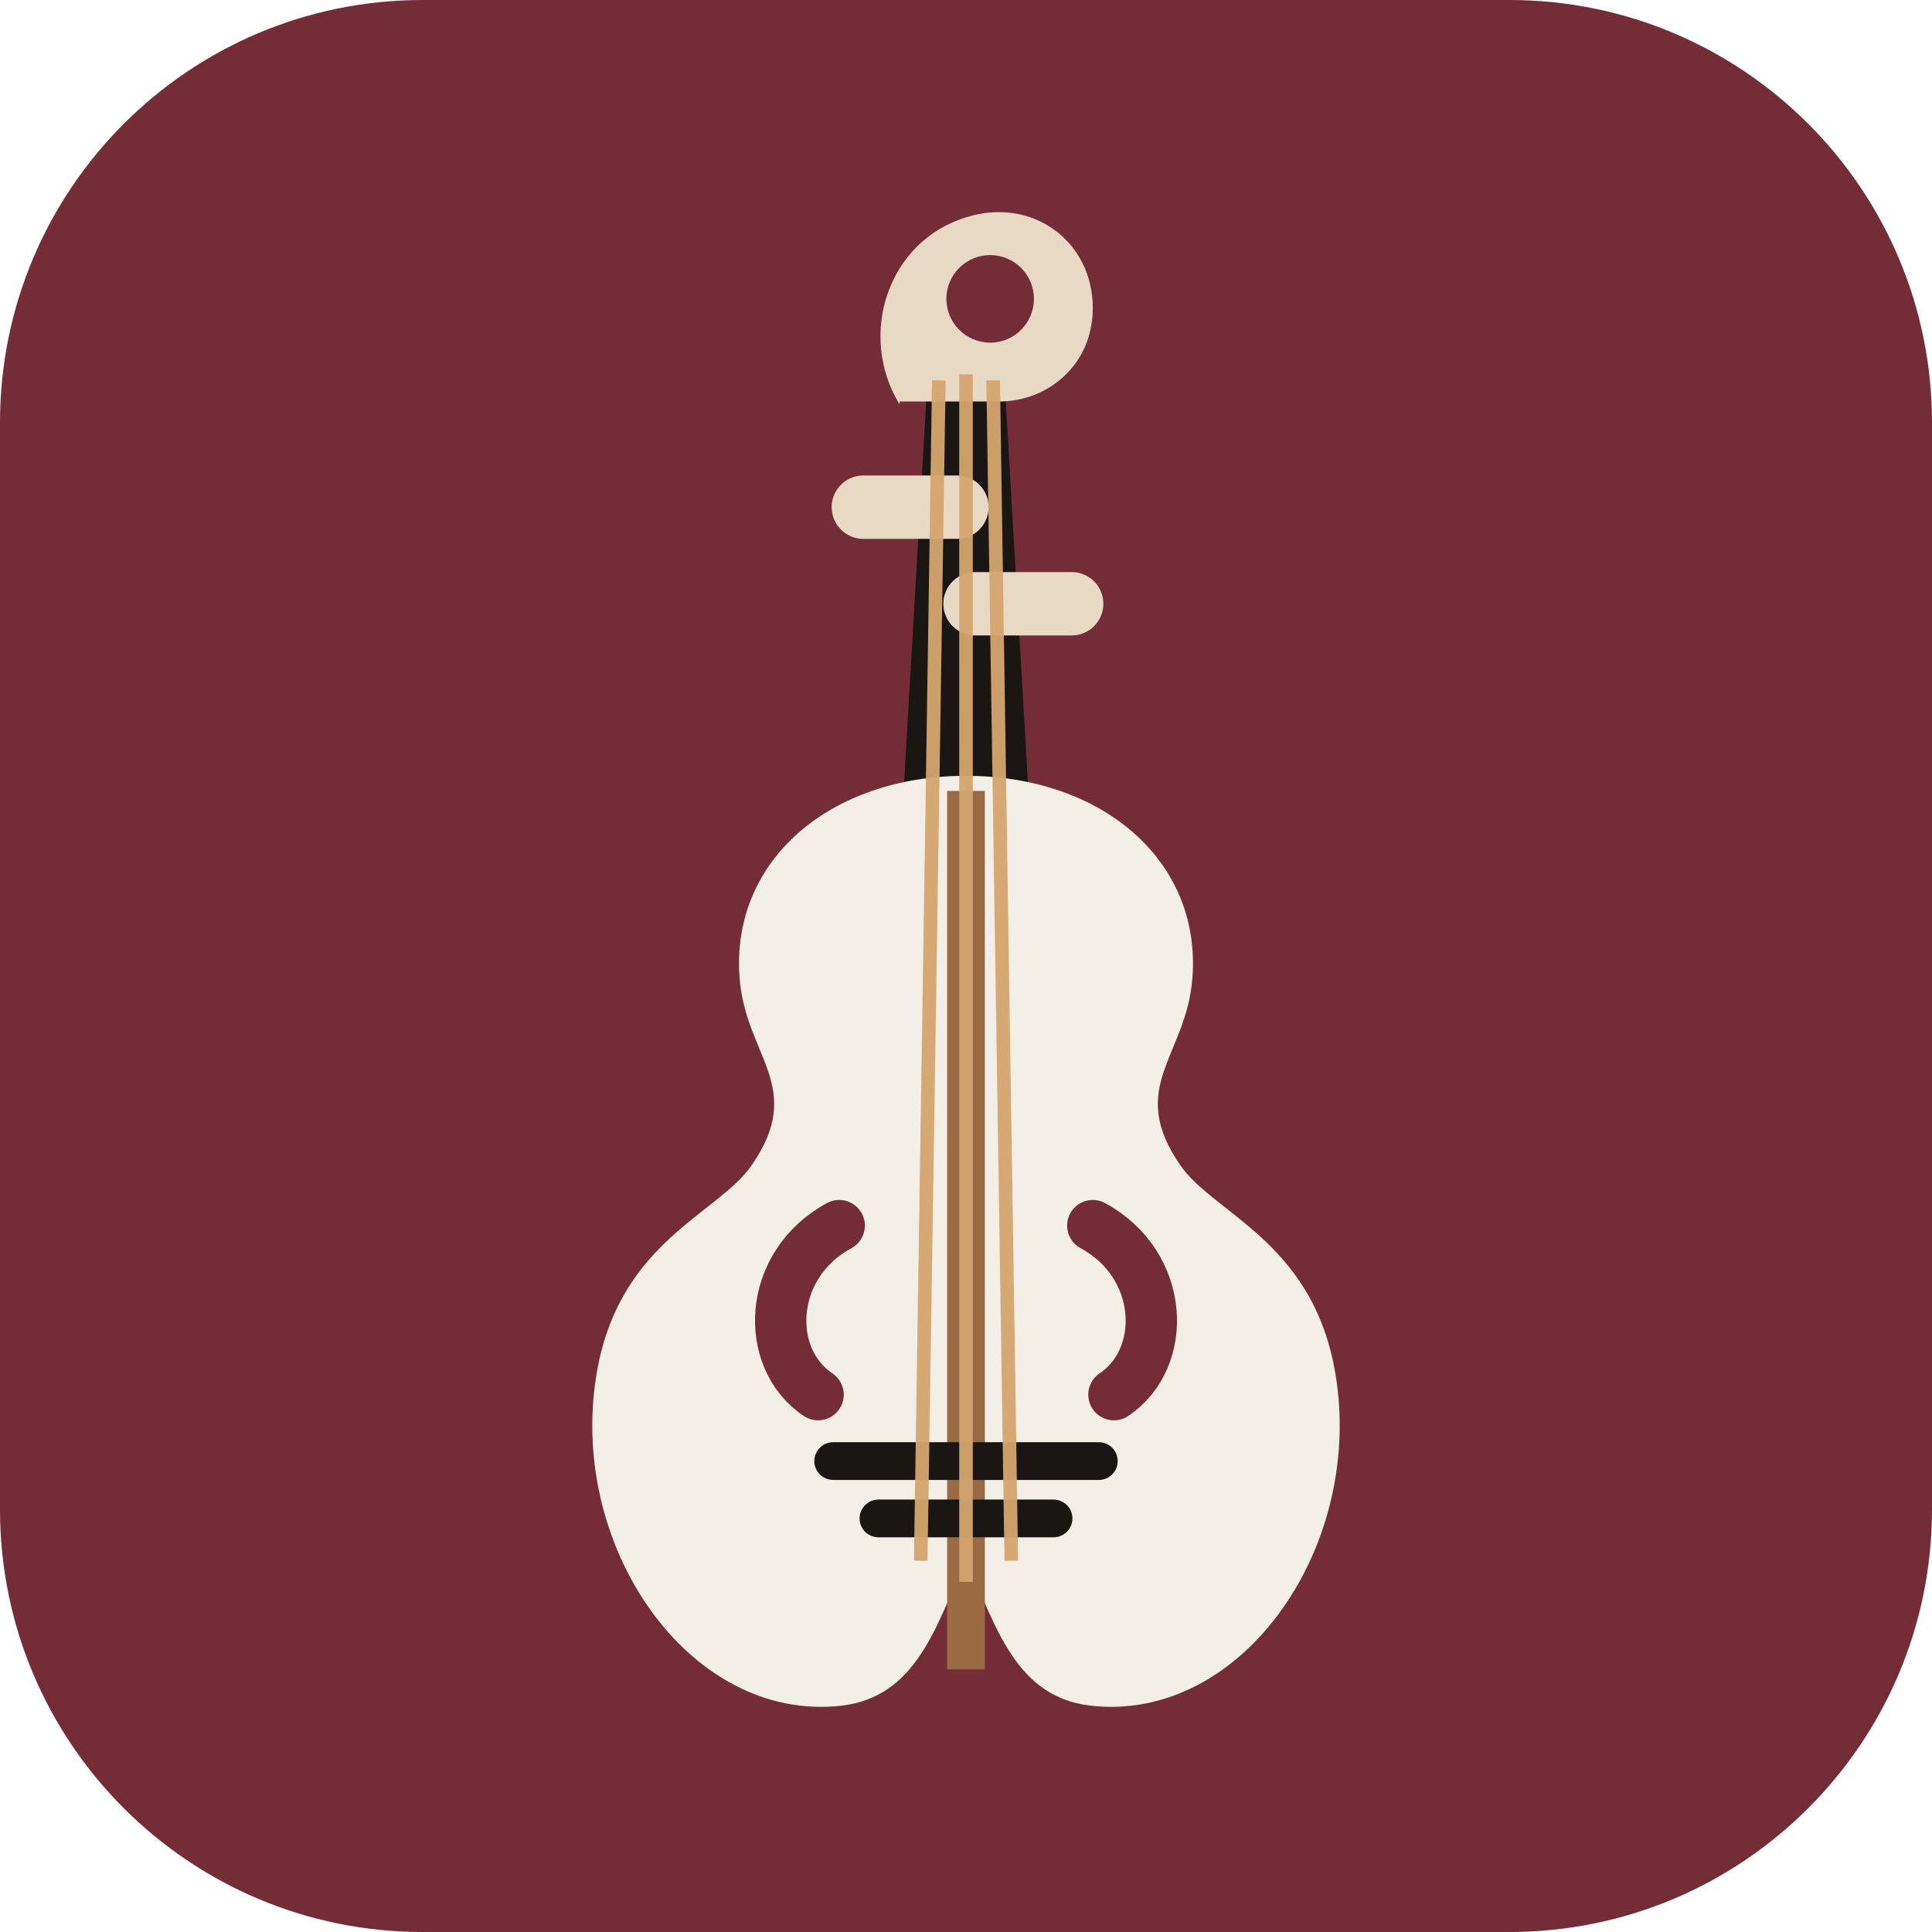
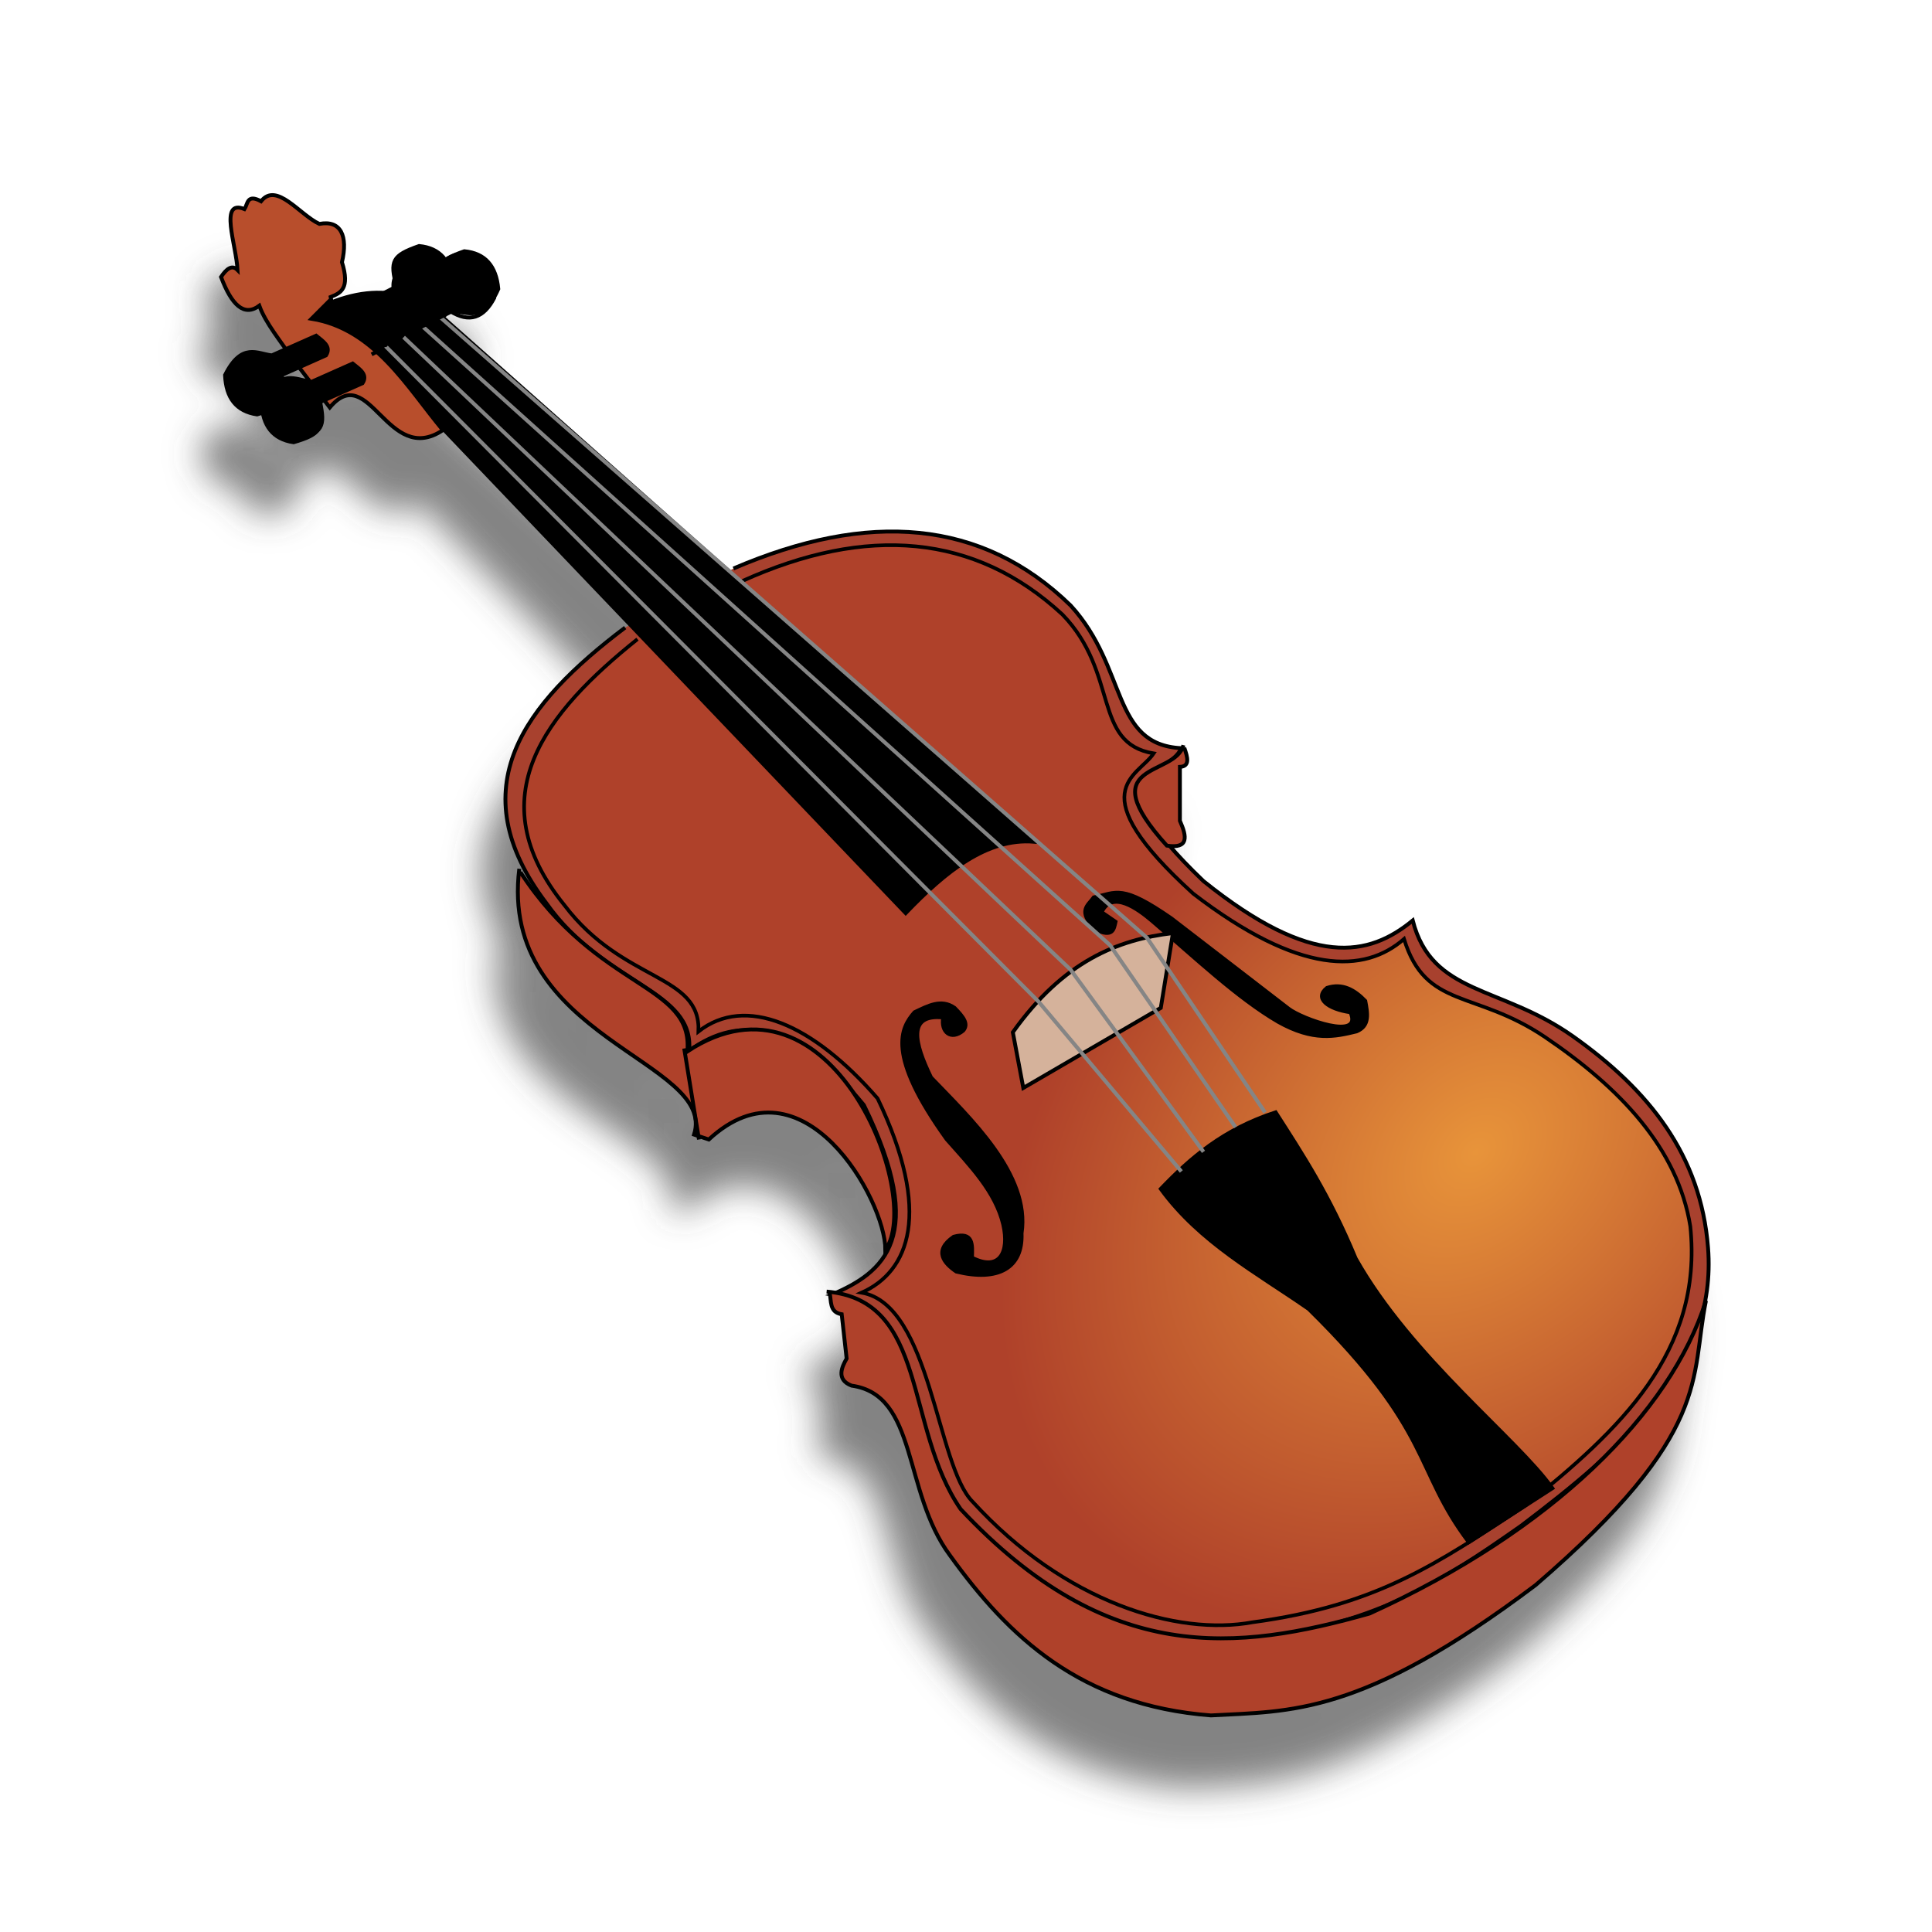
- <svg xmlns="http://www.w3.org/2000/svg" viewBox="0 0 64 64" role="img" aria-labelledby="title description">
-   <rect width="64" height="64" rx="14" fill="#742c37" />
-   <path d="M29.8 28.5 30.7 13h2.6l.9 15.5z" fill="#191614" />
-   <path d="M29.8 13.4c-1.4-2.3-.4-5.4 2.2-6.2 2.2-.7 4.2.8 4.2 3 0 1.9-1.5 3.1-3.1 3.1h-3.3z" fill="#e8d9c5" />
-   <circle cx="32.8" cy="9.9" r="1.45" fill="#742c37" />
-   <path d="M28.6 16.8h3.1M32.3 20h3.2" stroke="#e8d9c5" stroke-width="2.1" stroke-linecap="round" />
-   <path fill="#f3efe7" d="M32 25.7c-4.5 0-7.8 2.8-7.5 6.7.2 2.6 2.2 3.6.4 6.2-1.1 1.6-4.3 2.5-5.1 6.7-1.1 5.8 3 11.8 8.1 11.2 2.4-.3 3.1-2.5 4.1-4.9 1 2.4 1.7 4.6 4.1 4.9 5.1.6 9.2-5.4 8.1-11.2-.8-4.2-4-5.1-5.1-6.7-1.8-2.6.2-3.6.4-6.2.3-3.9-3-6.7-7.5-6.7z" />
-   <path d="M32 26.2v29.1" stroke="#9a6a45" stroke-width="1.25" />
-   <path d="M27.8 40.6c-2.4 1.3-2.5 4.4-.7 5.6m9.1-5.6c2.4 1.3 2.5 4.4.7 5.6" fill="none" stroke="#742c37" stroke-width="1.7" stroke-linecap="round" />
-   <path d="M27.6 48.4h8.8M29.1 50.3h5.8" stroke="#191614" stroke-width="1.25" stroke-linecap="round" />
-   <path d="M31.1 12.6 30.5 51.7M32 12.4v40M32.9 12.6l.6 39.1" stroke="#d5a56e" stroke-width=".45" opacity=".95" />
+ <svg xmlns="http://www.w3.org/2000/svg" id="svg7931" viewBox="0 0 500 500" version="1.0">
+   <defs id="defs7933">
+     <radialGradient id="radialGradient11091" gradientUnits="userSpaceOnUse" cy="260.33" cx="1049.4" gradientTransform="matrix(-.48145 -.48145 .6544 -.6544 716.8 973.82)" r="151.55">
+       <stop id="stop11087" stop-color="#e8943a" offset="0" />
+       <stop id="stop11089" stop-color="#af412a" offset="1" />
+     </radialGradient>
+     <filter id="filter15977">
+       <feGaussianBlur id="feGaussianBlur15979" stdDeviation="4.464" />
+     </filter>
+   </defs>
+   <g id="layer3" opacity="0">
+     <rect id="rect8022" opacity="1" stroke-linejoin="round" height="501.27" width="501.27" stroke="#f00" y="2.548" x=".637" fill="#ff7f2a" />
+   </g>
+   <g id="layer4">
+     <g id="g13936" opacity=".647" filter="url(#filter15977)" fill="#3f3f3f" transform="translate(-389.13 51.344)">
+       <path id="path13861" opacity="1" fill-rule="evenodd" d="m544.61 129.99c-26.16 19.77-43.03 41.47-20.38 71.34 15.11 21.35 38.42 22.33 36.94 38.22 13.45-9.94 28.38-6.61 45.23 14.01 16.75 34.18 5.11 43.34-8.28 49.04 18.96 3.49 17.23 25.26 31.84 54.14 24.25 28.52 53.04 39.28 73.89 35.67 34.64-4.29 50.26-14.29 72.61-29.93 26.98-20.44 50.78-41.38 48.41-71.98-1.86-23.97-15.25-40.78-35.04-54.77-18.75-13.22-36.4-10.6-41.4-29.94-11.35 9.32-25.95 12.47-54.14-10.19-30.01-28.72-9.14-26.6-5.73-34.4-18.25-0.92-13.83-20.79-28.66-36.94-22.98-22.38-52.4-24.535-87.26-9.55" />
+       <path id="path13863" opacity="1" fill-rule="evenodd" d="m547.81 132.98c-23.62 18.92-41.6 40.85-18.88 68.9 15.24 20.06 35.28 17.61 34.66 32.64 12.16-9.51 29.53-2.03 46.36 17.33 14.21 29.63 8.18 44.76-4.13 50.26 17.99 3.14 19.33 44.76 28.73 54.11 23.84 26.13 53.01 34.78 72.42 31.2 32.35-4.35 47.81-15.22 70.6-30.2 24.36-19.54 46.07-39.7 42.71-72.27-3.26-20.27-18.29-35.9-37.56-48.96-18.27-12.34-30.9-7.16-36.53-25.41-10.22 8.91-26.97 9.46-54.55-11.73-29.6-26.9-14.34-30.16-10.24-36.29-15.92-2.63-8.91-20.82-23.63-35.97-22.68-20.96-50.76-23.13-82.8-8.67" />
+       <path id="path13865" opacity="1" fill-rule="evenodd" d="m617.22 203.88l-136.3-142.68c-8.69-9.366-15.51-13.124-24.21-8.914 16.14-11.041 29.73-11.89 40.77-2.548l74.54 66.162 78.32 69.51c-12.05-0.96-22.74 7.65-33.12 18.47z" />
+       <path id="path13867" opacity="1" fill-rule="evenodd" d="m477.1 66.298l-11.47 5.096c1.41 6.678 0.78 8.093-6.37 10.191-5.37-0.783-8.04-4.271-8.28-10.191 4.32-8.614 8.37-5.494 12.1-5.096l11.47-5.095c1.8 1.46 4.02 2.817 2.55 5.095z" />
+       <path id="path13869" opacity="1" fill-rule="evenodd" d="m490.92 45.11l5.63-3.378c-1.76-5.226 1.1-7.753 6.53-8.783 6.15 0.31 8.11 4.806 7.66 11.71-2.68 5.145-6.41 6.637-11.49 3.378l-2.47 0.901 0.45 0.45" />
+       <path id="path13871" opacity="1" fill-rule="evenodd" d="m484.84 42.858c-1.27-4.501 3.54-9.443 11.26-6.531" />
+       <path id="path13873" opacity="1" fill-rule="evenodd" d="m468.4 45.11l-4.95 4.954c16.31 2.634 24.81 17.838 34 28.825-14.36 9.601-19.02-18.086-29.27-5.855l-10.25-13.399c-2.18-3.427-6.36-8.366-7.99-12.949-3.94 2.937-7.17-0.168-9.91-7.431 1.42-2.135 2.85-3.254 4.28-1.802-0.32-6.456-4.92-18.503 1.8-15.763 0.86-1.352 0.63-4.021 4.28-2.027 4.01-5.13 10 3.524 15.08 5.855 5.63-1.063 7.44 3.17 5.86 9.908 2.14 6.9-0.38 7.974-2.93 9.008l0.23 1.126h-0.23" />
+       <path id="path13875" opacity="1" fill-rule="evenodd" d="m626.94 230.89c-9.37-0.98-7.47 6.64-3.15 15.54 9.98 10.43 25.74 25.05 23.42 40.31 0.36 9.02-6.05 12.57-16.89 9.91-3.04-2.08-6.06-5.3-0.68-9.01 5.16-1.39 4.84 2.11 4.73 5.41 7.16 3.65 9.74-1.42 8.11-8.56-2.02-8.54-8.62-15.25-14.64-22.07-15.84-22.02-11.81-28.91-8.33-32.88 3.45-1.62 6.9-3.57 10.36-1.12 2.26 2.33 3.7 4.11 2.25 5.85-3.13 2.64-5.87 0.43-5.18-3.38z" />
+       <path id="path13877" opacity="1" fill-rule="evenodd" d="m732.33 229.54c3.35 7.54-12.61 1.71-15.99-0.9l-30.4-23.42c-12.79-8.85-14.07-6.7-20.04-5.4-1.45 2.05-4.38 3.43 0.45 8.33 4.51 2.11 4.74-0.06 5.18-2.03l-3.61-2.47c2.75-5.84 9.43-0.82 13.06 2.25 11.01 9.44 22.21 20.05 32.66 26.12 9.09 5.1 14.7 3.83 20.26 2.48 3.5-1.45 2.86-4.68 2.26-7.88-2.8-2.9-5.92-4.67-9.91-3.38-3.4 2.69 0.25 5.48 6.08 6.3z" />
+       <path id="path13879" opacity="1" fill-rule="evenodd" d="m647.66 249.13l-2.71-14.41c13.11-18.38 27.14-23.99 41.44-25.67l-3.15 19.37-35.58 20.71z" />
+       <path id="path13881" opacity="1" fill-rule="evenodd" d="m683.24 275.26c7.64-7.97 16.15-15.41 29.72-19.82 6.91 10.79 13.81 21.22 20.72 37.83 14.43 25.64 41.78 46.6 50.89 59.45l-21.62 13.97c-14.33-19.03-9.07-28.53-41.43-60.36-13.5-9.37-28.16-17.2-38.28-31.07z" />
+       <path id="path13883" opacity="1" fill-rule="evenodd" d="m686.84 278.41c9.31-10.25 18.62-15.99 27.92-20.27" />
+       <path id="path13885" opacity="1" fill-rule="evenodd" d="m479.01 59.292l19.11-10.191" />
+       <path id="path13887" opacity="1" fill-rule="evenodd" d="m688.56 270.76l-36.94-43.95-168.79-169.43v0.001" />
+       <path id="path13889" opacity="1" fill-rule="evenodd" d="m694.29 265.66l-34.39-47.13-172.61-163.7" />
+       <path id="path13891" opacity="1" fill-rule="evenodd" d="m702.57 259.29l-32.48-47.13-178.34-160.51v-0.001h1.27" />
+       <path id="path13893" opacity="1" fill-rule="evenodd" d="m710.22 255.47l-30.58-45.22-182.8-160.51v-0.002" />
+       <g id="g13895" opacity="1" transform="translate(382.83 -32.428)">
+         <path id="path13897" fill-rule="evenodd" fill="#3f3f3f" d="m134.39 224.84c-5.47 43.95 51.29 49.68 45.23 68.79l3.82 1.27c24.3-22.51 45.68 15.56 45.7 28.55 10.02-13.91-13.96-75.87-51.24-51.35 1.53-17.69-23.02-15.53-43.23-46.39" />
+       </g>
+       <path id="path13899" opacity="1" fill-rule="evenodd" d="m596.76 301.83c26.37 2.23 20.05 35.04 34.68 56.3 38.1 40.66 71.57 36.7 105.84 27.02 47.21-21.46 77.92-51.86 87.05-80.97-4.14 20.23 1.96 33.94-44.05 73.58-45.11 34.03-63.63 32.62-84.08 33.76-33.7-2.6-52.31-20.29-67.51-41.4-12.31-16.56-8.23-41.56-25.48-43.95-4.15-1.59-2.41-4.98-1.27-7.01l-1.28-11.46c-3.34-0.54-2.58-3.54-3.18-5.73" />
+       <path id="path13901" opacity="1" fill-rule="evenodd" d="m689.32 161.08c0.88 2.5 1.52 4.83-1.13 4.96v13.96c1.83 4.1 2.33 7.28-3.38 6.42-19.88-21.97 2.27-17.67 4.28-26.01" />
+       <path id="path13903" opacity="1" fill-rule="evenodd" d="m485.96 48.76l11.2-5.672c-1.75-6.598-1.19-8.043 5.84-10.501 5.41 0.509 8.25 3.857 8.79 9.757-3.88 8.822-8.08 5.912-11.83 5.704l-11.19 5.671c-1.87-1.367-4.16-2.61-2.81-4.959z" />
+       <path id="path13905" opacity="1" fill-rule="evenodd" d="m474.25 47.408l11.2-5.671c-1.75-6.598-1.19-8.044 5.84-10.501 5.41 0.509 8.25 3.857 8.79 9.757-3.88 8.822-8.08 5.912-11.83 5.704l-11.19 5.671c-1.87-1.367-4.16-2.61-2.81-4.96z" />
+       <path id="path13907" opacity="1" fill-rule="evenodd" d="m476.65 66.749l-11.47 5.095c1.4 6.679 0.78 8.094-6.37 10.191-5.37-0.783-8.04-4.271-8.28-10.191 4.32-8.614 8.37-5.493 12.1-5.095l11.47-5.096c1.8 1.461 4.01 2.818 2.55 5.096z" />
+       <path id="path13909" opacity="1" fill-rule="evenodd" d="m467.19 59.542l-11.47 5.096c1.41 6.678 0.78 8.094-6.37 10.191-5.37-0.783-8.04-4.271-8.28-10.191 4.32-8.614 8.37-5.494 12.1-5.096l11.47-5.095c1.8 1.461 4.02 2.817 2.55 5.095z" />
+     </g>
+     <path id="path8016" d="m161.78 162.42c-26.16 19.77-43.02 41.47-20.38 71.34 15.11 21.35 38.42 22.33 36.94 38.21 13.45-9.93 28.38-6.61 45.23 14.02 16.75 34.18 5.11 43.34-8.28 49.04 18.97 3.49 17.23 25.26 31.84 54.14 24.25 28.52 53.04 39.28 73.89 35.67 34.65-4.29 50.26-14.29 72.61-29.94 26.98-20.43 50.78-41.37 48.41-71.97-1.86-23.97-15.25-40.79-35.03-54.78-18.76-13.22-36.41-10.59-41.4-29.93-11.36 9.32-25.96 12.46-54.15-10.19-30.01-28.72-9.14-26.6-5.73-34.4-18.24-0.92-13.83-20.79-28.66-36.94-22.98-22.38-52.39-24.54-87.26-9.56" fill-rule="evenodd" stroke="#000" stroke-width="1px" fill="#a8412e" />
+     <path id="path8030" d="m164.98 165.41c-23.62 18.92-41.6 40.85-18.87 68.9 15.23 20.06 35.27 17.61 34.65 32.64 12.16-9.51 29.53-2.03 46.36 17.33 14.21 29.63 8.18 44.76-4.13 50.26 17.99 3.14 19.33 44.76 28.73 54.11 23.84 26.12 53.01 34.78 72.42 31.19 32.35-4.34 47.81-15.21 70.6-30.19 24.36-19.55 46.07-39.71 42.71-72.27-3.26-20.27-18.29-35.9-37.56-48.96-18.27-12.34-30.9-7.17-36.53-25.41-10.21 8.91-26.97 9.46-54.55-11.73-29.6-26.9-14.34-30.16-10.24-36.3-15.92-2.62-8.91-20.81-23.63-35.96-22.68-20.97-50.76-23.13-82.8-8.67" fill-rule="evenodd" stroke="#000" stroke-width=".943px" fill="url(#radialGradient11091)" />
+     <path id="path8050" stroke-width="1px" stroke="#000" fill-rule="evenodd" d="m234.39 236.31l-136.3-142.68c-8.69-9.368-15.507-13.127-24.205-8.917 16.136-11.04 29.725-11.889 40.765-2.547l74.55 66.154 78.32 69.51c-12.06-0.96-22.75 7.66-33.13 18.48z" />
+     <path id="path8052" stroke="#000" stroke-width="1px" fill="none" d="m94.268 98.726l-11.465 5.094c1.404 6.68 0.778 8.1-6.37 10.19-5.374-0.78-8.043-4.27-8.28-10.19 4.317-8.613 8.367-5.492 12.102-5.094l11.465-5.095c1.801 1.46 4.017 2.817 2.548 5.095z" />
+     <path id="path8120" stroke="#000" stroke-width="1px" fill="none" d="m108.09 77.537l5.63-3.377c-1.76-5.226 1.1-7.753 6.53-8.783 6.15 0.31 8.11 4.805 7.66 11.71-2.68 5.145-6.4 6.637-11.49 3.378l-2.47 0.901 0.45 0.45" />
+     <path id="path8122" stroke="#000" stroke-width="1px" fill="none" d="m102.01 75.286c-1.27-4.501 3.55-9.444 11.26-6.531" />
+     <path id="path8124" d="m85.573 77.537l-4.954 4.955c16.317 2.634 24.811 17.838 34.001 28.828-14.36 9.6-19.014-18.09-29.272-5.86l-10.246-13.398c-2.181-3.426-6.356-8.365-7.994-12.948-3.94 2.937-7.169-0.168-9.909-7.432 1.426-2.134 2.853-3.253 4.279-1.801-0.318-6.456-4.912-18.503 1.801-15.764 0.863-1.351 0.628-4.02 4.279-2.026 4.018-5.13 10.004 3.524 15.088 5.855 5.623-1.063 7.432 3.17 5.855 9.908 2.142 6.9-0.377 7.974-2.928 9.008l0.226 1.126h-0.226" fill-rule="evenodd" stroke="#000" stroke-width="1px" fill="#b84e2c" />
+     <path id="path8130" stroke-width="1px" stroke="#000" fill-rule="evenodd" d="m244.11 263.32c-9.37-0.99-7.47 6.64-3.15 15.54 9.98 10.43 25.74 25.05 23.42 40.31 0.37 9.02-6.05 12.57-16.89 9.91-3.04-2.08-6.06-5.3-0.68-9.01 5.17-1.4 4.84 2.11 4.73 5.41 7.16 3.65 9.74-1.42 8.11-8.56-2.01-8.54-8.62-15.25-14.64-22.07-15.84-22.02-11.81-28.91-8.33-32.88 3.45-1.63 6.9-3.57 10.36-1.13 2.26 2.33 3.7 4.12 2.25 5.86-3.13 2.63-5.87 0.43-5.18-3.38z" />
+     <path id="path8132" stroke-width="1px" stroke="#000" fill-rule="evenodd" d="m349.5 261.97c3.35 7.54-12.61 1.71-15.99-0.9l-30.4-23.42c-12.79-8.85-14.06-6.7-20.04-5.4-1.45 2.05-4.38 3.43 0.45 8.33 4.51 2.11 4.74-0.06 5.18-2.03l-3.61-2.48c2.75-5.83 9.43-0.81 13.07 2.26 11 9.43 22.2 20.05 32.65 26.12 9.09 5.1 14.7 3.83 20.27 2.47 3.49-1.45 2.85-4.67 2.25-7.88-2.8-2.89-5.92-4.66-9.91-3.37-3.4 2.69 0.25 5.48 6.08 6.3z" />
+     <path id="path8134" d="m264.83 281.56l-2.71-14.41c13.11-18.39 27.14-23.99 41.44-25.67l-3.15 19.36-35.58 20.72z" fill-rule="evenodd" stroke="#000" stroke-width="1px" fill="#d5b29b" />
+     <path id="path8136" stroke-width="1px" stroke="#000" fill-rule="evenodd" d="m300.41 307.68c7.64-7.96 16.15-15.41 29.72-19.81 6.91 10.79 13.82 21.21 20.72 37.83 14.43 25.64 41.78 46.6 50.89 59.45l-21.61 13.96c-14.34-19.02-9.08-28.52-41.44-60.35-13.5-9.38-28.15-17.2-38.28-31.08z" />
+     <path id="path8138" stroke="#000" stroke-width="1px" fill="none" d="m304.01 310.84c9.31-10.25 18.62-15.99 27.92-20.27" />
+     <path id="path8140" stroke="#000" stroke-width="1px" fill="none" d="m96.178 91.72l19.112-10.191" />
+     <path id="path8142" stroke="#858585" stroke-width="1px" fill="none" d="m305.73 303.18l-36.94-43.94-168.79-169.43v-0.001" />
+     <path id="path8144" stroke="#858585" stroke-width="1px" fill="none" d="m311.46 298.09l-34.39-47.13-172.61-163.7" />
+     <path id="path8146" stroke="#858585" stroke-width="1px" fill="none" d="m319.75 291.72l-32.49-47.13-178.34-160.51v-0.004h1.27" />
+     <path id="path8148" stroke="#858585" stroke-width="1px" fill="none" d="m327.39 287.9l-30.57-45.22-182.81-160.51v-0.004" />
+     <g id="g15943">
+       <path id="path8150" d="m134.39 224.84c-5.47 43.95 51.29 49.68 45.23 68.79l3.82 1.27c24.3-22.51 45.68 15.56 45.7 28.55 10.02-13.91-13.96-75.87-51.24-51.35 1.53-17.69-23.02-15.53-43.23-46.39" fill-rule="evenodd" stroke="#000" stroke-width="1px" fill="#af412a" />
+     </g>
+     <path id="path8152" d="m213.93 334.26c26.37 2.23 20.05 35.04 34.68 56.3 38.1 40.65 71.57 36.7 105.84 27.02 47.21-21.46 77.92-51.87 87.05-80.97-4.13 20.23 1.96 33.94-44.05 73.58-45.11 34.03-63.63 32.62-84.07 33.76-33.71-2.6-52.32-20.29-67.52-41.4-12.31-16.56-8.23-41.56-25.48-43.95-4.15-1.6-2.41-4.98-1.27-7.01l-1.28-11.46c-3.34-0.54-2.58-3.55-3.18-5.74" fill-rule="evenodd" stroke="#000" stroke-width="1px" fill="#af412a" />
+     <path id="path8128" d="m306.49 193.51c0.88 2.49 1.53 4.82-1.13 4.96v13.96c1.83 4.1 2.34 7.28-3.38 6.42-19.88-21.97 2.27-17.67 4.28-26.01" fill-rule="evenodd" stroke="#000" stroke-width="1px" fill="#af412a" />
+     <path id="path16989" stroke-width="1px" stroke="#000" fill-rule="evenodd" d="m103.14 81.187l11.19-5.671c-1.74-6.598-1.19-8.044 5.84-10.501 5.41 0.509 8.25 3.857 8.79 9.757-3.88 8.822-8.08 5.912-11.83 5.704l-11.19 5.671c-1.87-1.367-4.16-2.61-2.8-4.96z" />
+     <path id="path16987" stroke-width="1px" stroke="#000" fill-rule="evenodd" d="m91.426 79.836l11.194-5.671c-1.74-6.598-1.19-8.044 5.84-10.502 5.41 0.51 8.25 3.858 8.79 9.758-3.88 8.822-8.08 5.911-11.83 5.703l-11.19 5.672c-1.873-1.368-4.155-2.61-2.804-4.96z" />
+     <path id="path16007" stroke="#000" stroke-width="1px" fill="none" d="m177.07 271.34l3.82 23.56" />
+   </g>
+   <g id="layer5" stroke="#000" stroke-width="1px" fill-rule="evenodd">
+     <path id="path8093" d="m93.817 99.177l-11.465 5.093c1.404 6.68 0.779 8.1-6.369 10.19-5.374-0.78-8.043-4.27-8.281-10.19 4.318-8.612 8.368-5.492 12.102-5.093l11.465-5.096c1.801 1.461 4.017 2.817 2.548 5.096z" />
+     <path id="path8054" d="m84.359 91.97l-11.465 5.096c1.404 6.674 0.779 8.094-6.369 10.194-5.374-0.79-8.043-4.27-8.281-10.194 4.318-8.614 8.368-5.494 12.102-5.096l11.465-5.095c1.801 1.46 4.017 2.817 2.548 5.095z" />
+   </g>
</svg>
